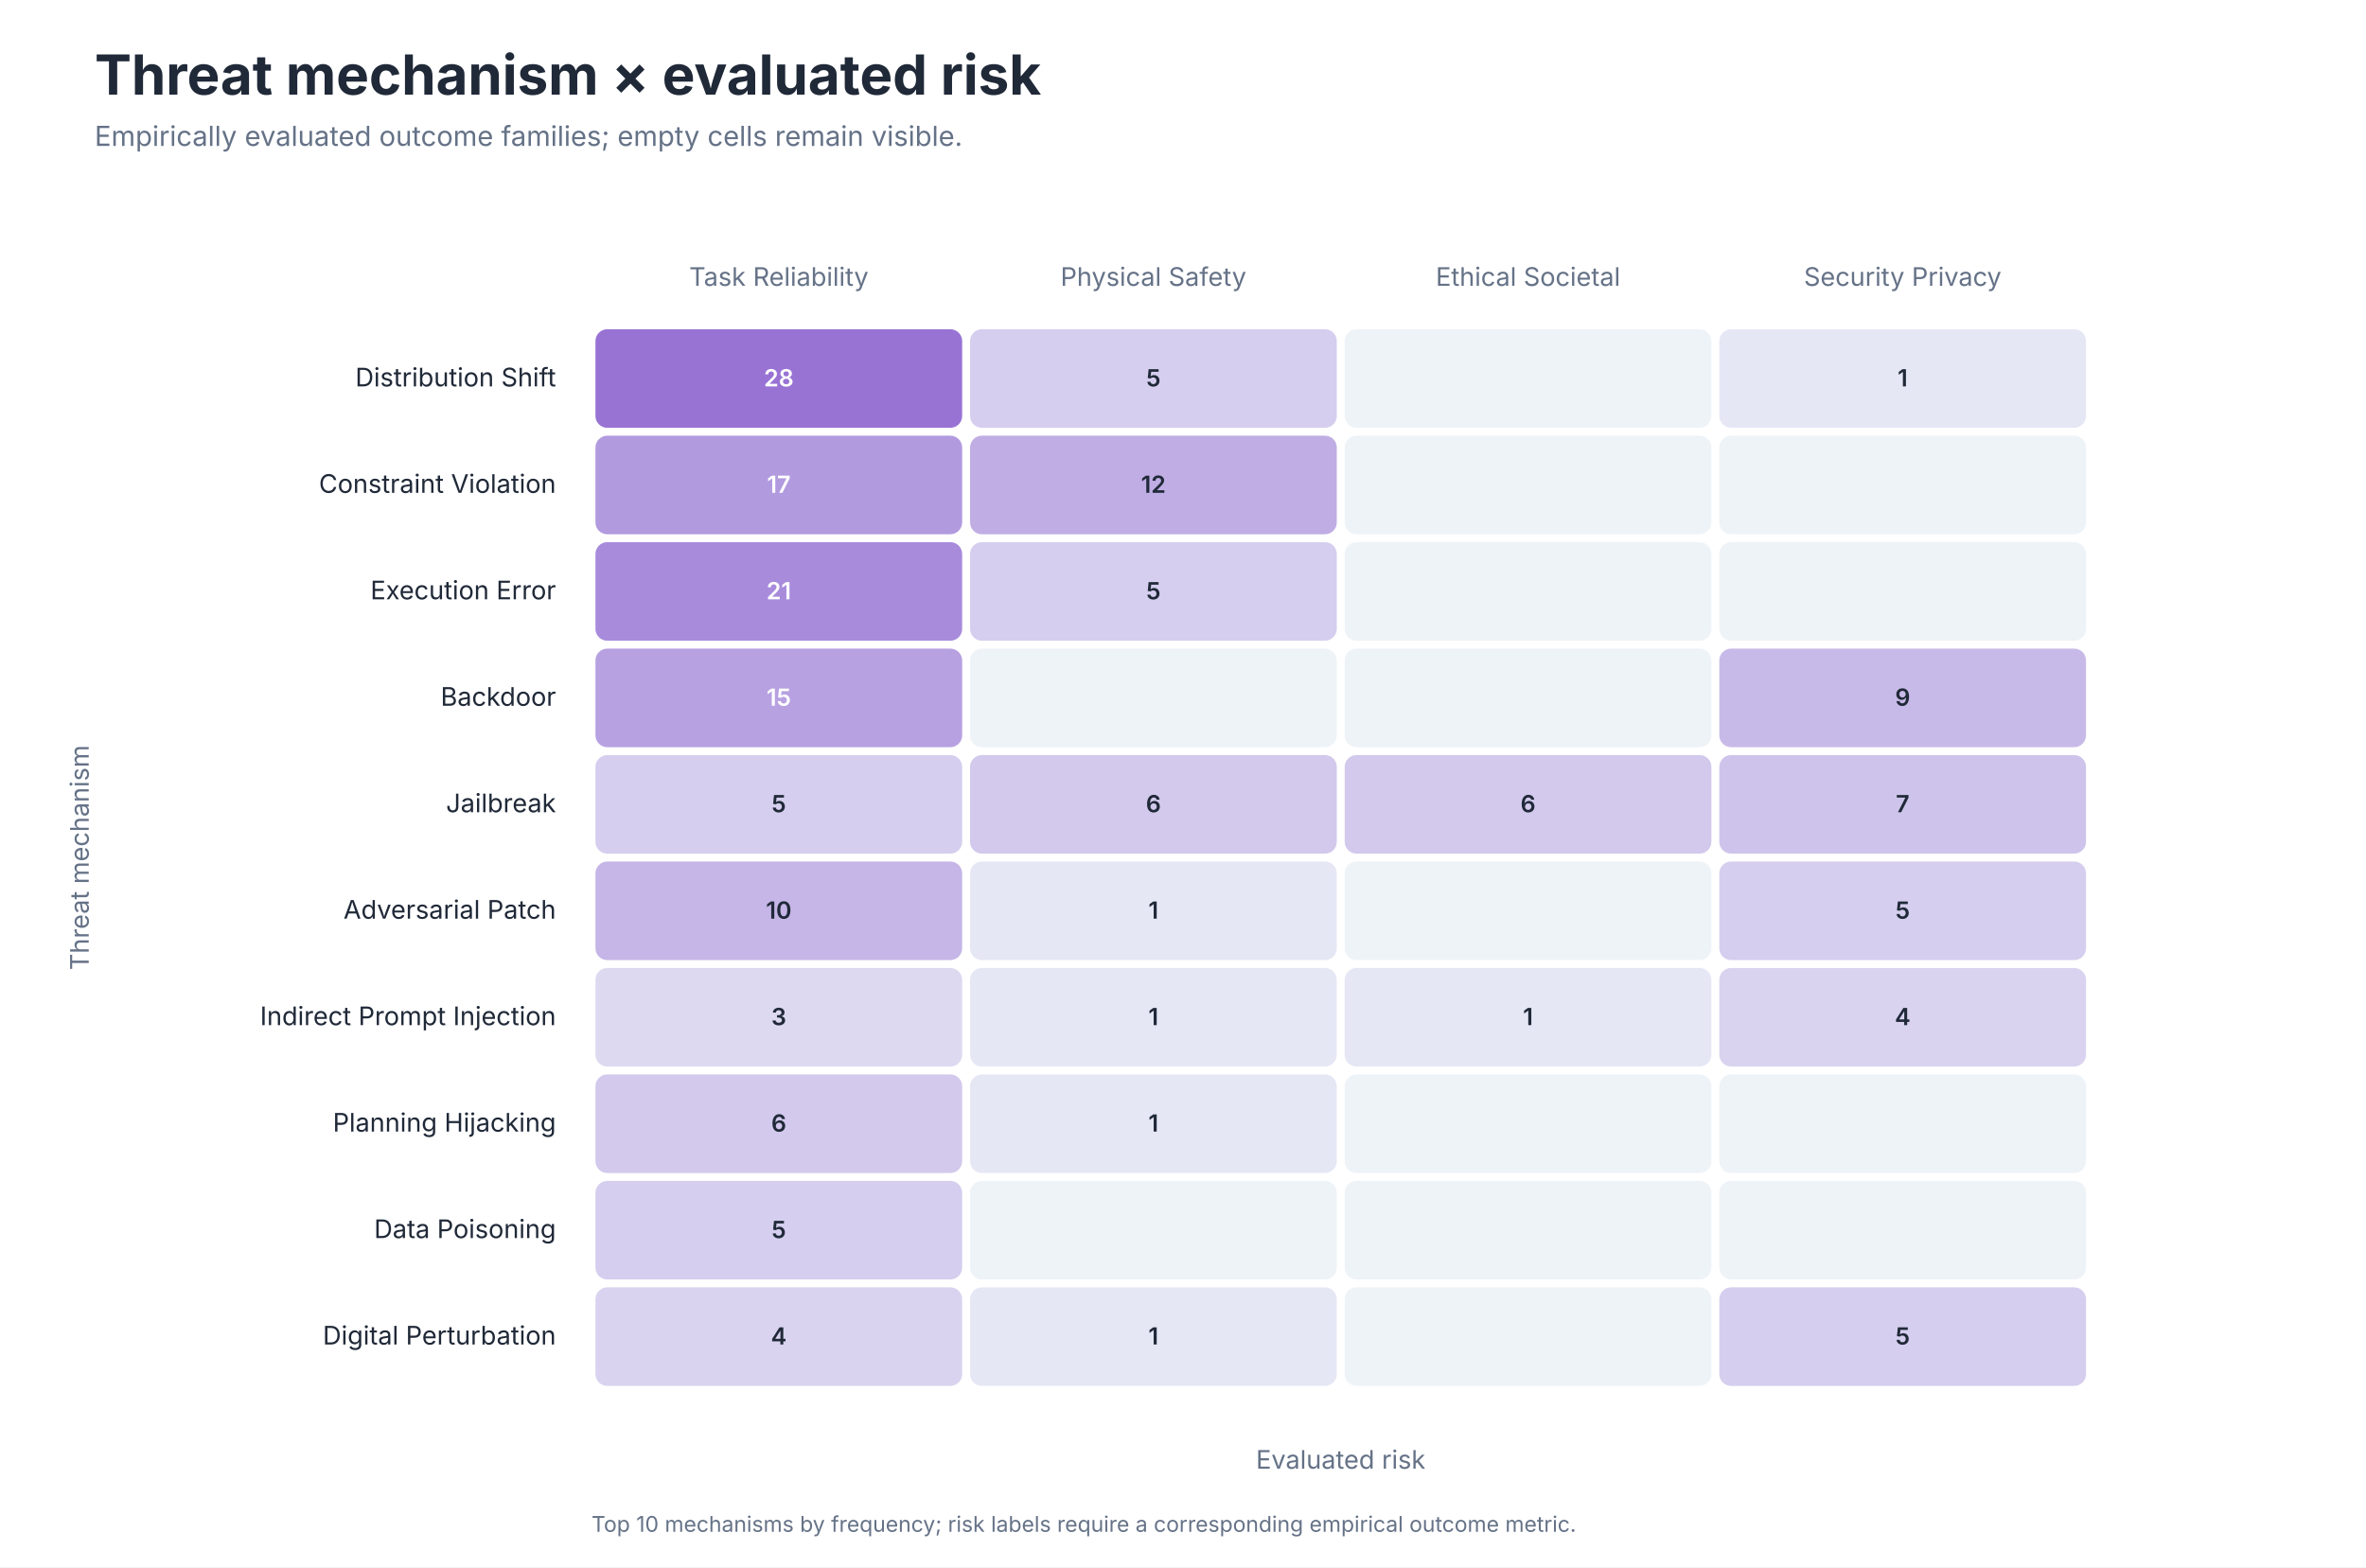
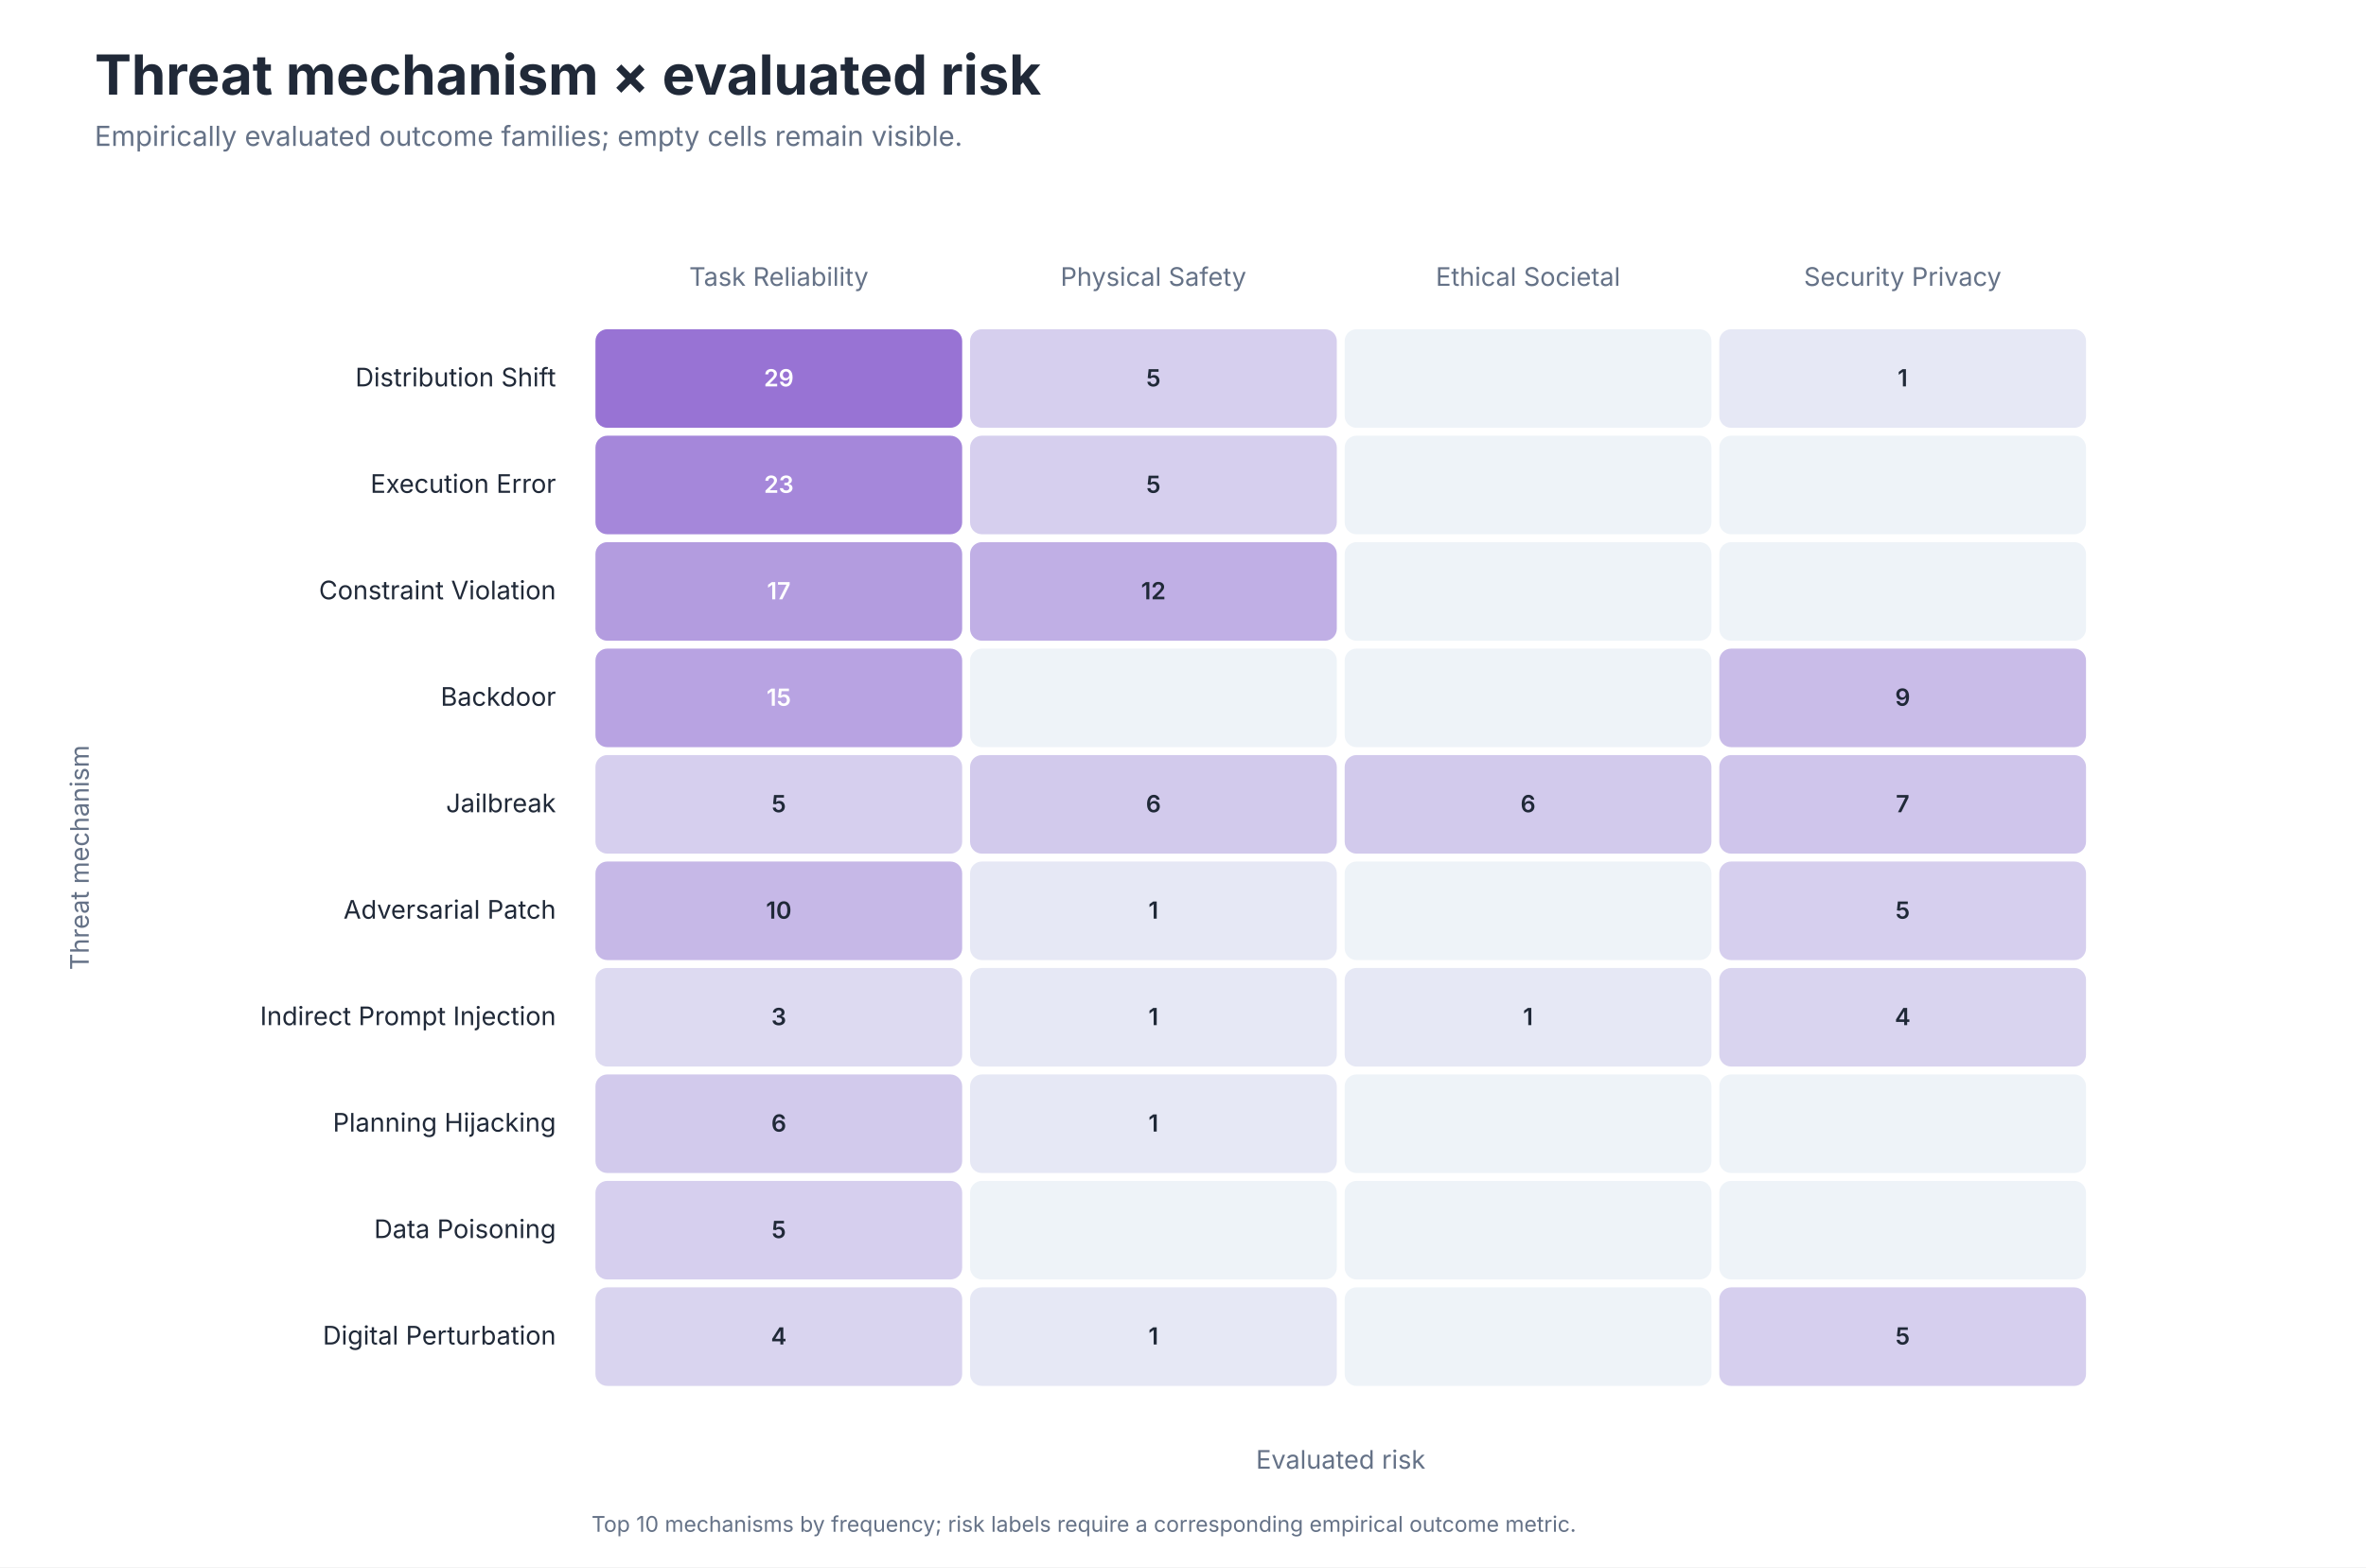
<svg xmlns="http://www.w3.org/2000/svg" role="img" aria-labelledby="title desc" viewBox="0 0 1200 795">
  <style>
text { font-family: -apple-system, BlinkMacSystemFont, 'Segoe UI', sans-serif; }
.title { font-size: 28px; font-weight: 650; fill: #202938; }
.subtitle { font-size: 14px; fill: #657287; }
.axis { font-size: 13px; fill: #657287; }
.label { font-size: 13px; fill: #202938; }
.small { font-size: 11px; fill: #657287; }
</style>
  <rect width="1200" height="795" fill="#FFFFFF" />
  <text class="title" x="48" y="48">Threat mechanism × evaluated risk</text>
  <text class="subtitle" x="48" y="74">Empirically evaluated outcome families; empty cells remain visible.</text>
  <text class="axis" x="395.0" y="145" text-anchor="middle">Task Reliability</text>
  <text class="axis" x="585.0" y="145" text-anchor="middle">Physical Safety</text>
  <text class="axis" x="775.0" y="145" text-anchor="middle">Ethical Societal</text>
  <text class="axis" x="965.0" y="145" text-anchor="middle">Security Privacy</text>
  <text class="label" x="282" y="196.0" text-anchor="end">Distribution Shift</text>
  <rect x="302" y="167" width="186" height="50" rx="6" fill="#9873D4" />
-   <text x="395.0" y="196.0" text-anchor="middle" font-size="12" font-weight="600" fill="#FFFFFF">28</text>
-   <rect x="492" y="167" width="186" height="50" rx="6" fill="#D5CEEE" />
+   <text x="395.0" y="196.0" text-anchor="middle" font-size="12" font-weight="600" fill="#FFFFFF">29</text>
+   <rect x="492" y="167" width="186" height="50" rx="6" fill="#D6CFEE" />
  <text x="585.0" y="196.0" text-anchor="middle" font-size="12" font-weight="600" fill="#202938">5</text>
  <rect x="682" y="167" width="186" height="50" rx="6" fill="#EEF3F8" />
  <text x="775.0" y="196.0" text-anchor="middle" font-size="12" font-weight="600" fill="#202938" />
-   <rect x="872" y="167" width="186" height="50" rx="6" fill="#E6E7F5" />
+   <rect x="872" y="167" width="186" height="50" rx="6" fill="#E6E8F5" />
  <text x="965.0" y="196.0" text-anchor="middle" font-size="12" font-weight="600" fill="#202938">1</text>
-   <text class="label" x="282" y="250.0" text-anchor="end">Constraint Violation</text>
-   <rect x="302" y="221" width="186" height="50" rx="6" fill="#B29ADF" />
-   <text x="395.0" y="250.0" text-anchor="middle" font-size="12" font-weight="600" fill="#FFFFFF">17</text>
-   <rect x="492" y="221" width="186" height="50" rx="6" fill="#BFADE4" />
-   <text x="585.0" y="250.0" text-anchor="middle" font-size="12" font-weight="600" fill="#202938">12</text>
+   <text class="label" x="282" y="250.0" text-anchor="end">Execution Error</text>
+   <rect x="302" y="221" width="186" height="50" rx="6" fill="#A587DA" />
+   <text x="395.0" y="250.0" text-anchor="middle" font-size="12" font-weight="600" fill="#FFFFFF">23</text>
+   <rect x="492" y="221" width="186" height="50" rx="6" fill="#D6CFEE" />
+   <text x="585.0" y="250.0" text-anchor="middle" font-size="12" font-weight="600" fill="#202938">5</text>
  <rect x="682" y="221" width="186" height="50" rx="6" fill="#EEF3F8" />
  <text x="775.0" y="250.0" text-anchor="middle" font-size="12" font-weight="600" fill="#202938" />
  <rect x="872" y="221" width="186" height="50" rx="6" fill="#EEF3F8" />
  <text x="965.0" y="250.0" text-anchor="middle" font-size="12" font-weight="600" fill="#202938" />
-   <text class="label" x="282" y="304.0" text-anchor="end">Execution Error</text>
-   <rect x="302" y="275" width="186" height="50" rx="6" fill="#A88BDB" />
-   <text x="395.0" y="304.0" text-anchor="middle" font-size="12" font-weight="600" fill="#FFFFFF">21</text>
-   <rect x="492" y="275" width="186" height="50" rx="6" fill="#D5CEEE" />
-   <text x="585.0" y="304.0" text-anchor="middle" font-size="12" font-weight="600" fill="#202938">5</text>
+   <text class="label" x="282" y="304.0" text-anchor="end">Constraint Violation</text>
+   <rect x="302" y="275" width="186" height="50" rx="6" fill="#B39CDF" />
+   <text x="395.0" y="304.0" text-anchor="middle" font-size="12" font-weight="600" fill="#FFFFFF">17</text>
+   <rect x="492" y="275" width="186" height="50" rx="6" fill="#C0AFE5" />
+   <text x="585.0" y="304.0" text-anchor="middle" font-size="12" font-weight="600" fill="#202938">12</text>
  <rect x="682" y="275" width="186" height="50" rx="6" fill="#EEF3F8" />
  <text x="775.0" y="304.0" text-anchor="middle" font-size="12" font-weight="600" fill="#202938" />
  <rect x="872" y="275" width="186" height="50" rx="6" fill="#EEF3F8" />
  <text x="965.0" y="304.0" text-anchor="middle" font-size="12" font-weight="600" fill="#202938" />
  <text class="label" x="282" y="358.0" text-anchor="end">Backdoor</text>
-   <rect x="302" y="329" width="186" height="50" rx="6" fill="#B7A1E1" />
+   <rect x="302" y="329" width="186" height="50" rx="6" fill="#B8A3E2" />
  <text x="395.0" y="358.0" text-anchor="middle" font-size="12" font-weight="600" fill="#FFFFFF">15</text>
  <rect x="492" y="329" width="186" height="50" rx="6" fill="#EEF3F8" />
  <text x="585.0" y="358.0" text-anchor="middle" font-size="12" font-weight="600" fill="#202938" />
  <rect x="682" y="329" width="186" height="50" rx="6" fill="#EEF3F8" />
  <text x="775.0" y="358.0" text-anchor="middle" font-size="12" font-weight="600" fill="#202938" />
-   <rect x="872" y="329" width="186" height="50" rx="6" fill="#C8BAE8" />
+   <rect x="872" y="329" width="186" height="50" rx="6" fill="#C9BCE8" />
  <text x="965.0" y="358.0" text-anchor="middle" font-size="12" font-weight="600" fill="#202938">9</text>
  <text class="label" x="282" y="412.0" text-anchor="end">Jailbreak</text>
-   <rect x="302" y="383" width="186" height="50" rx="6" fill="#D5CEEE" />
+   <rect x="302" y="383" width="186" height="50" rx="6" fill="#D6CFEE" />
  <text x="395.0" y="412.0" text-anchor="middle" font-size="12" font-weight="600" fill="#202938">5</text>
-   <rect x="492" y="383" width="186" height="50" rx="6" fill="#D2C9EC" />
+   <rect x="492" y="383" width="186" height="50" rx="6" fill="#D2CAEC" />
  <text x="585.0" y="412.0" text-anchor="middle" font-size="12" font-weight="600" fill="#202938">6</text>
-   <rect x="682" y="383" width="186" height="50" rx="6" fill="#D2C9EC" />
+   <rect x="682" y="383" width="186" height="50" rx="6" fill="#D2CAEC" />
  <text x="775.0" y="412.0" text-anchor="middle" font-size="12" font-weight="600" fill="#202938">6</text>
-   <rect x="872" y="383" width="186" height="50" rx="6" fill="#CEC4EB" />
+   <rect x="872" y="383" width="186" height="50" rx="6" fill="#CFC5EB" />
  <text x="965.0" y="412.0" text-anchor="middle" font-size="12" font-weight="600" fill="#202938">7</text>
  <text class="label" x="282" y="466.0" text-anchor="end">Adversarial Patch</text>
-   <rect x="302" y="437" width="186" height="50" rx="6" fill="#C5B6E7" />
+   <rect x="302" y="437" width="186" height="50" rx="6" fill="#C6B8E7" />
  <text x="395.0" y="466.0" text-anchor="middle" font-size="12" font-weight="600" fill="#202938">10</text>
-   <rect x="492" y="437" width="186" height="50" rx="6" fill="#E6E7F5" />
+   <rect x="492" y="437" width="186" height="50" rx="6" fill="#E6E8F5" />
  <text x="585.0" y="466.0" text-anchor="middle" font-size="12" font-weight="600" fill="#202938">1</text>
  <rect x="682" y="437" width="186" height="50" rx="6" fill="#EEF3F8" />
  <text x="775.0" y="466.0" text-anchor="middle" font-size="12" font-weight="600" fill="#202938" />
-   <rect x="872" y="437" width="186" height="50" rx="6" fill="#D5CEEE" />
+   <rect x="872" y="437" width="186" height="50" rx="6" fill="#D6CFEE" />
  <text x="965.0" y="466.0" text-anchor="middle" font-size="12" font-weight="600" fill="#202938">5</text>
  <text class="label" x="282" y="520.0" text-anchor="end">Indirect Prompt Injection</text>
-   <rect x="302" y="491" width="186" height="50" rx="6" fill="#DDD9F1" />
+   <rect x="302" y="491" width="186" height="50" rx="6" fill="#DDDAF1" />
  <text x="395.0" y="520.0" text-anchor="middle" font-size="12" font-weight="600" fill="#202938">3</text>
-   <rect x="492" y="491" width="186" height="50" rx="6" fill="#E6E7F5" />
+   <rect x="492" y="491" width="186" height="50" rx="6" fill="#E6E8F5" />
  <text x="585.0" y="520.0" text-anchor="middle" font-size="12" font-weight="600" fill="#202938">1</text>
-   <rect x="682" y="491" width="186" height="50" rx="6" fill="#E6E7F5" />
+   <rect x="682" y="491" width="186" height="50" rx="6" fill="#E6E8F5" />
  <text x="775.0" y="520.0" text-anchor="middle" font-size="12" font-weight="600" fill="#202938">1</text>
-   <rect x="872" y="491" width="186" height="50" rx="6" fill="#D9D3EF" />
+   <rect x="872" y="491" width="186" height="50" rx="6" fill="#D9D4EF" />
  <text x="965.0" y="520.0" text-anchor="middle" font-size="12" font-weight="600" fill="#202938">4</text>
  <text class="label" x="282" y="574.0" text-anchor="end">Planning Hijacking</text>
-   <rect x="302" y="545" width="186" height="50" rx="6" fill="#D2C9EC" />
+   <rect x="302" y="545" width="186" height="50" rx="6" fill="#D2CAEC" />
  <text x="395.0" y="574.0" text-anchor="middle" font-size="12" font-weight="600" fill="#202938">6</text>
-   <rect x="492" y="545" width="186" height="50" rx="6" fill="#E6E7F5" />
+   <rect x="492" y="545" width="186" height="50" rx="6" fill="#E6E8F5" />
  <text x="585.0" y="574.0" text-anchor="middle" font-size="12" font-weight="600" fill="#202938">1</text>
  <rect x="682" y="545" width="186" height="50" rx="6" fill="#EEF3F8" />
  <text x="775.0" y="574.0" text-anchor="middle" font-size="12" font-weight="600" fill="#202938" />
  <rect x="872" y="545" width="186" height="50" rx="6" fill="#EEF3F8" />
  <text x="965.0" y="574.0" text-anchor="middle" font-size="12" font-weight="600" fill="#202938" />
  <text class="label" x="282" y="628.0" text-anchor="end">Data Poisoning</text>
-   <rect x="302" y="599" width="186" height="50" rx="6" fill="#D5CEEE" />
+   <rect x="302" y="599" width="186" height="50" rx="6" fill="#D6CFEE" />
  <text x="395.0" y="628.0" text-anchor="middle" font-size="12" font-weight="600" fill="#202938">5</text>
  <rect x="492" y="599" width="186" height="50" rx="6" fill="#EEF3F8" />
  <text x="585.0" y="628.0" text-anchor="middle" font-size="12" font-weight="600" fill="#202938" />
  <rect x="682" y="599" width="186" height="50" rx="6" fill="#EEF3F8" />
  <text x="775.0" y="628.0" text-anchor="middle" font-size="12" font-weight="600" fill="#202938" />
  <rect x="872" y="599" width="186" height="50" rx="6" fill="#EEF3F8" />
  <text x="965.0" y="628.0" text-anchor="middle" font-size="12" font-weight="600" fill="#202938" />
  <text class="label" x="282" y="682.0" text-anchor="end">Digital Perturbation</text>
-   <rect x="302" y="653" width="186" height="50" rx="6" fill="#D9D3EF" />
+   <rect x="302" y="653" width="186" height="50" rx="6" fill="#D9D4EF" />
  <text x="395.0" y="682.0" text-anchor="middle" font-size="12" font-weight="600" fill="#202938">4</text>
-   <rect x="492" y="653" width="186" height="50" rx="6" fill="#E6E7F5" />
+   <rect x="492" y="653" width="186" height="50" rx="6" fill="#E6E8F5" />
  <text x="585.0" y="682.0" text-anchor="middle" font-size="12" font-weight="600" fill="#202938">1</text>
  <rect x="682" y="653" width="186" height="50" rx="6" fill="#EEF3F8" />
  <text x="775.0" y="682.0" text-anchor="middle" font-size="12" font-weight="600" fill="#202938" />
-   <rect x="872" y="653" width="186" height="50" rx="6" fill="#D5CEEE" />
+   <rect x="872" y="653" width="186" height="50" rx="6" fill="#D6CFEE" />
  <text x="965.0" y="682.0" text-anchor="middle" font-size="12" font-weight="600" fill="#202938">5</text>
  <text class="axis" x="680.0" y="745" text-anchor="middle">Evaluated risk</text>
  <text class="axis" transform="translate(45 435.0) rotate(-90)" text-anchor="middle">Threat mechanism</text>
  <text class="small" x="300" y="777">Top 10 mechanisms by frequency; risk labels require a corresponding empirical outcome metric.</text>
</svg>
